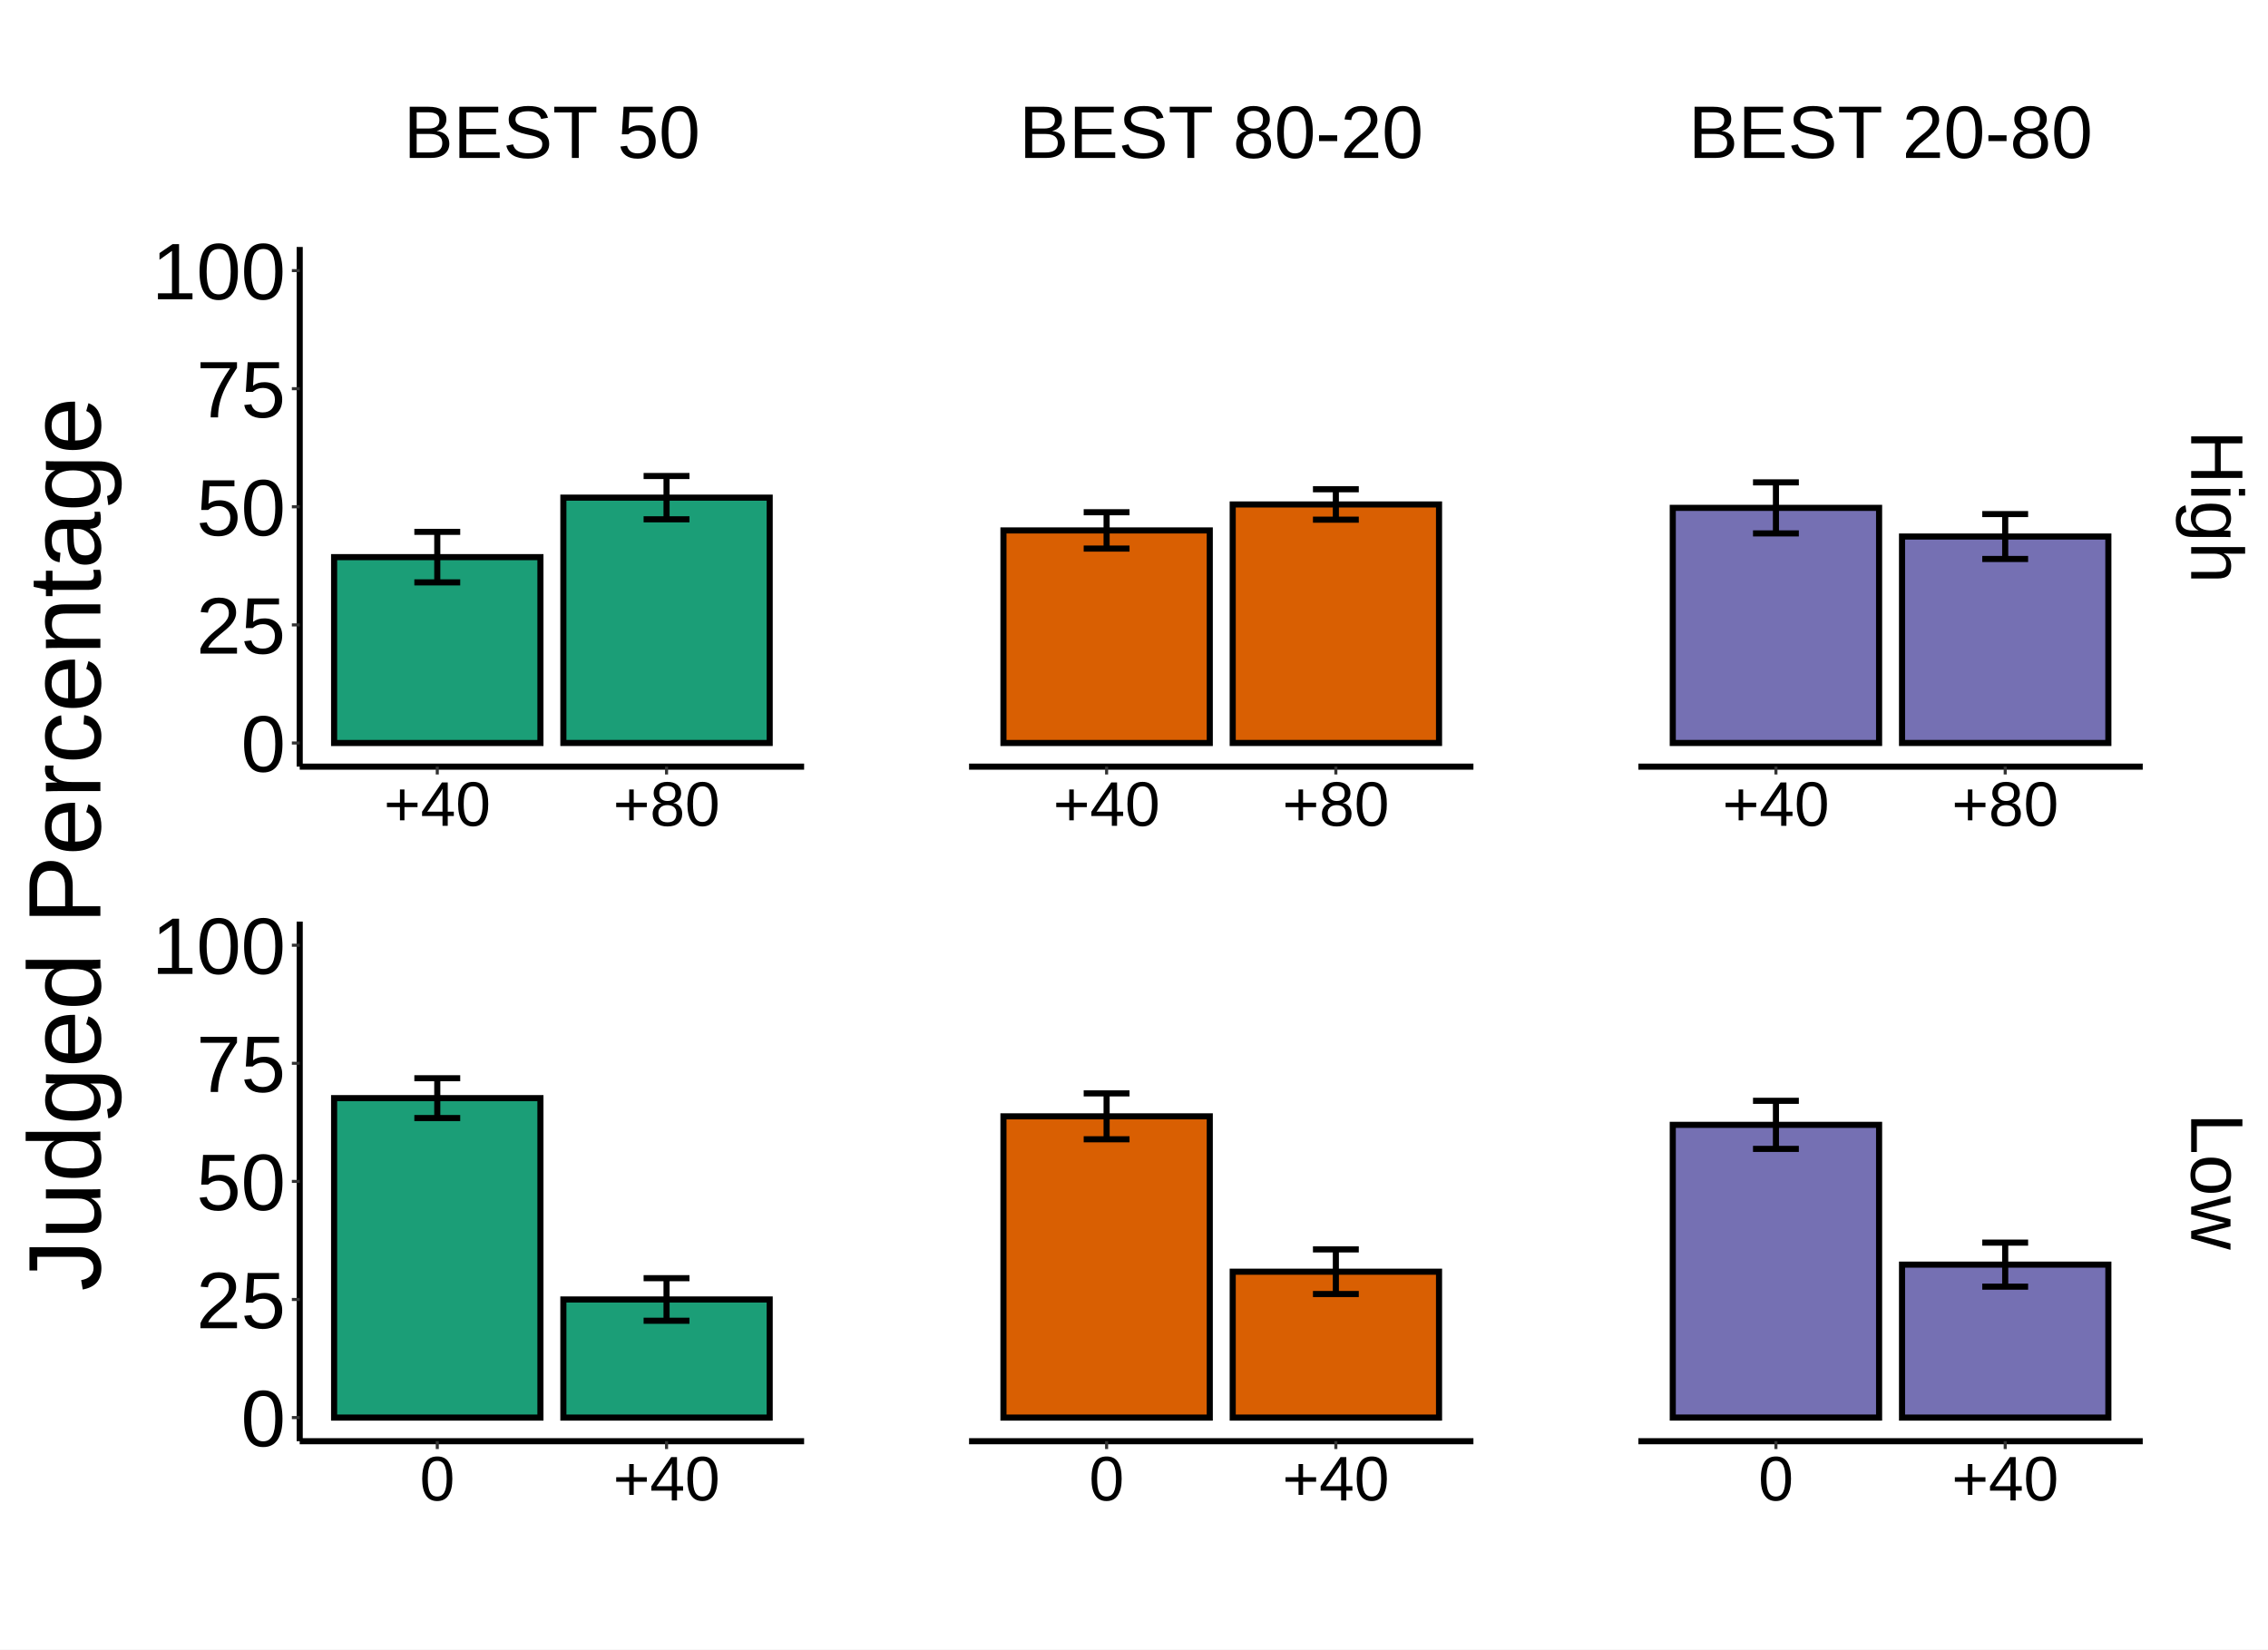
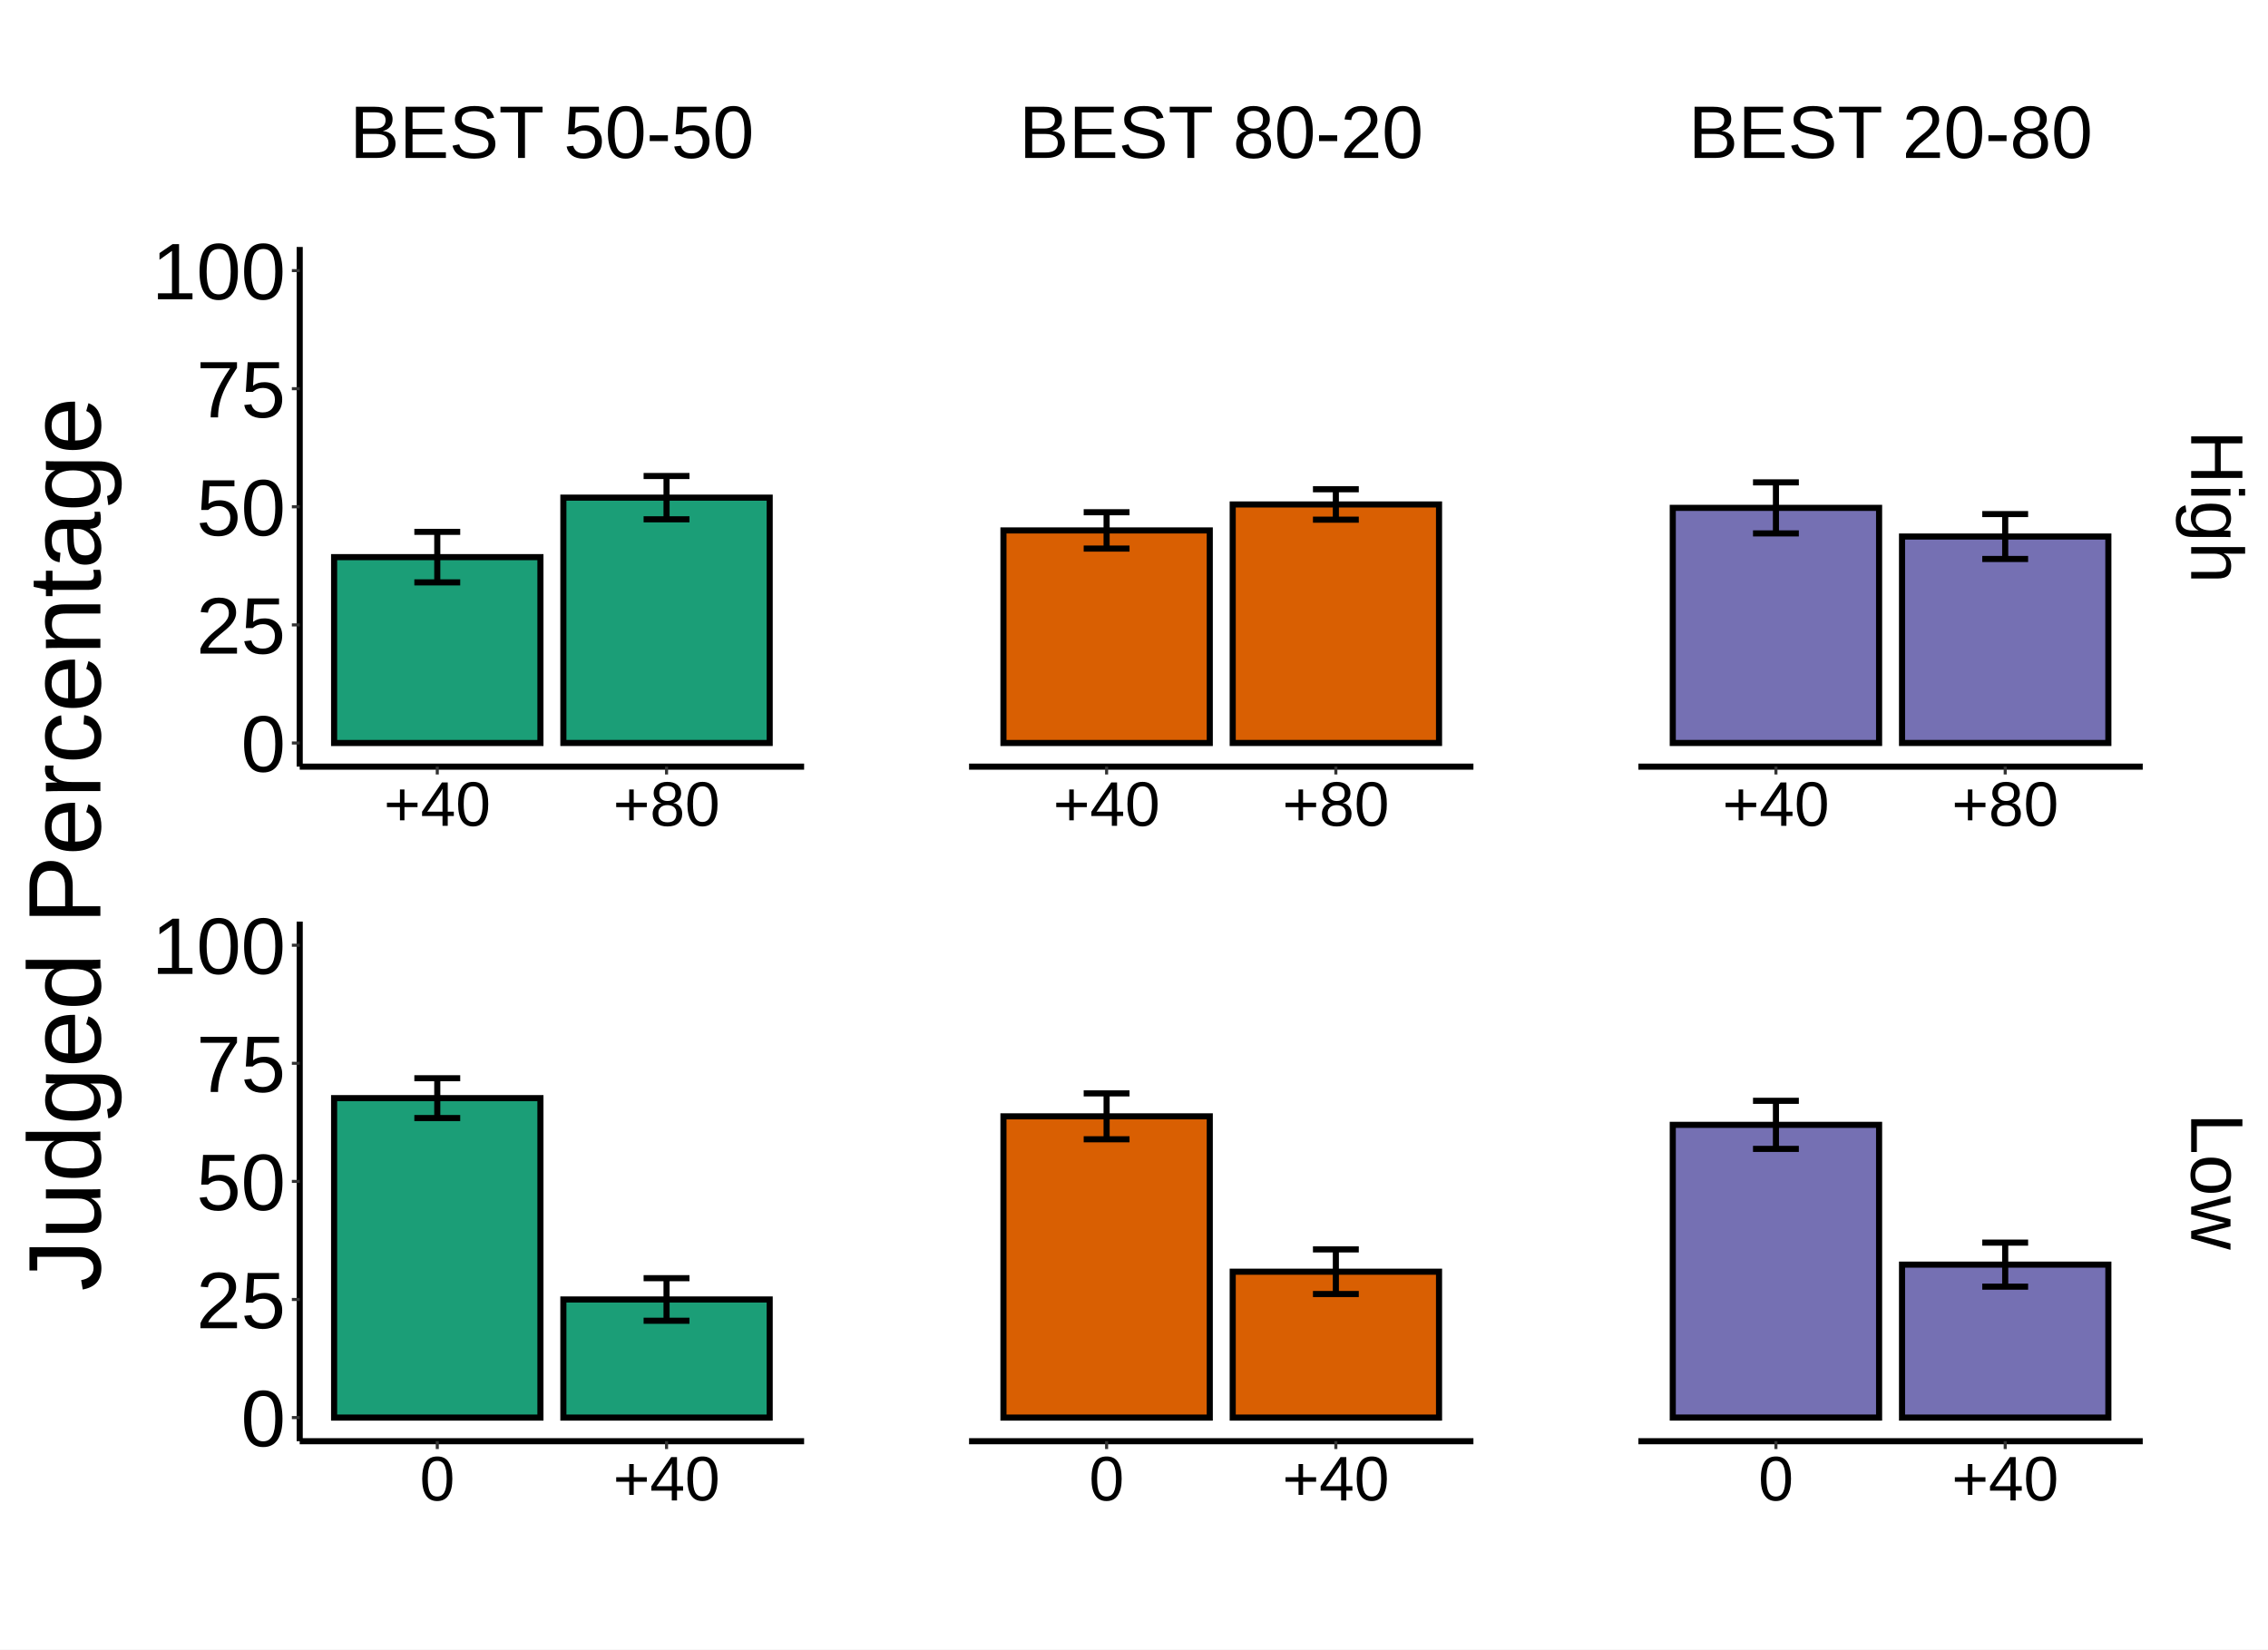
<svg xmlns="http://www.w3.org/2000/svg" class="svglite" width="792.00pt" height="576.00pt" viewBox="0 0 792.00 576.00">
  <defs>
    <style type="text/css">
    .svglite line, .svglite polyline, .svglite polygon, .svglite path, .svglite rect, .svglite circle {
      fill: none;
      stroke: #000000;
      stroke-linecap: round;
      stroke-linejoin: round;
      stroke-miterlimit: 10.00;
    }
    .svglite text {
      white-space: pre;
    }
  </style>
  </defs>
  <rect width="100%" height="100%" style="stroke: none; fill: #FFFFFF;" />
  <defs>
    <clipPath id="cpMC4wMHw3OTIuMDB8MC4wMHw1NzYuMDA=">
      <rect x="0.00" y="0.00" width="792.00" height="576.00" />
    </clipPath>
  </defs>
  <g clip-path="url(#cpMC4wMHw3OTIuMDB8MC4wMHw1NzYuMDA=)">
    <rect x="0.00" y="0.00" width="792.00" height="576.00" style="stroke-width: 1.07; stroke: #FFFFFF; fill: #FFFFFF;" />
  </g>
  <defs>
    <clipPath id="cpMTA0LjY2fDI4MC44MHw4Ni4yNnwyNjcuNzQ=">
      <rect x="104.66" y="86.26" width="176.13" height="181.48" />
    </clipPath>
  </defs>
  <g clip-path="url(#cpMTA0LjY2fDI4MC44MHw4Ni4yNnwyNjcuNzQ=)">
    <rect x="104.66" y="86.26" width="176.13" height="181.48" style="stroke-width: 1.07; stroke: none; fill: #FFFFFF;" />
    <rect x="116.67" y="194.58" width="72.05" height="64.91" style="stroke-width: 2.13; stroke-linecap: butt; stroke-linejoin: miter; fill: #1B9E77;" />
    <rect x="196.73" y="173.80" width="72.05" height="85.68" style="stroke-width: 2.13; stroke-linecap: butt; stroke-linejoin: miter; fill: #1B9E77;" />
    <polyline points="144.69,185.75 160.71,185.75 " style="stroke-width: 2.13; stroke-linecap: butt;" />
    <polyline points="152.70,185.75 152.70,203.40 " style="stroke-width: 2.13; stroke-linecap: butt;" />
    <polyline points="144.69,203.40 160.71,203.40 " style="stroke-width: 2.13; stroke-linecap: butt;" />
    <polyline points="224.75,166.24 240.77,166.24 " style="stroke-width: 2.13; stroke-linecap: butt;" />
    <polyline points="232.76,166.24 232.76,181.37 " style="stroke-width: 2.13; stroke-linecap: butt;" />
    <polyline points="224.75,181.37 240.77,181.37 " style="stroke-width: 2.13; stroke-linecap: butt;" />
  </g>
  <g clip-path="url(#cpMC4wMHw3OTIuMDB8MC4wMHw1NzYuMDA=)">
</g>
  <defs>
    <clipPath id="cpMzM4LjQwfDUxNC41M3w4Ni4yNnwyNjcuNzQ=">
      <rect x="338.40" y="86.26" width="176.13" height="181.48" />
    </clipPath>
  </defs>
  <g clip-path="url(#cpMzM4LjQwfDUxNC41M3w4Ni4yNnwyNjcuNzQ=)">
    <rect x="338.40" y="86.26" width="176.13" height="181.48" style="stroke-width: 1.07; stroke: none; fill: #FFFFFF;" />
    <rect x="350.41" y="185.25" width="72.05" height="74.24" style="stroke-width: 2.13; stroke-linecap: butt; stroke-linejoin: miter; fill: #D95F02;" />
    <rect x="430.47" y="176.18" width="72.05" height="83.30" style="stroke-width: 2.13; stroke-linecap: butt; stroke-linejoin: miter; fill: #D95F02;" />
    <polyline points="378.43,178.90 394.44,178.90 " style="stroke-width: 2.13; stroke-linecap: butt;" />
    <polyline points="386.43,178.90 386.43,191.59 " style="stroke-width: 2.13; stroke-linecap: butt;" />
    <polyline points="378.43,191.59 394.44,191.59 " style="stroke-width: 2.13; stroke-linecap: butt;" />
    <polyline points="458.49,170.87 474.50,170.87 " style="stroke-width: 2.13; stroke-linecap: butt;" />
    <polyline points="466.49,170.87 466.49,181.50 " style="stroke-width: 2.13; stroke-linecap: butt;" />
    <polyline points="458.49,181.50 474.50,181.50 " style="stroke-width: 2.13; stroke-linecap: butt;" />
  </g>
  <g clip-path="url(#cpMC4wMHw3OTIuMDB8MC4wMHw1NzYuMDA=)">
</g>
  <defs>
    <clipPath id="cpNTcyLjEzfDc0OC4yNnw4Ni4yNnwyNjcuNzQ=">
      <rect x="572.13" y="86.26" width="176.13" height="181.48" />
    </clipPath>
  </defs>
  <g clip-path="url(#cpNTcyLjEzfDc0OC4yNnw4Ni4yNnwyNjcuNzQ=)">
    <rect x="572.13" y="86.26" width="176.13" height="181.48" style="stroke-width: 1.07; stroke: none; fill: #FFFFFF;" />
    <rect x="584.14" y="177.37" width="72.05" height="82.11" style="stroke-width: 2.13; stroke-linecap: butt; stroke-linejoin: miter; fill: #7570B3;" />
    <rect x="664.20" y="187.38" width="72.05" height="72.10" style="stroke-width: 2.13; stroke-linecap: butt; stroke-linejoin: miter; fill: #7570B3;" />
    <polyline points="612.16,168.47 628.17,168.47 " style="stroke-width: 2.13; stroke-linecap: butt;" />
    <polyline points="620.17,168.47 620.17,186.28 " style="stroke-width: 2.13; stroke-linecap: butt;" />
    <polyline points="612.16,186.28 628.17,186.28 " style="stroke-width: 2.13; stroke-linecap: butt;" />
    <polyline points="692.22,179.54 708.23,179.54 " style="stroke-width: 2.13; stroke-linecap: butt;" />
    <polyline points="700.23,179.54 700.23,195.22 " style="stroke-width: 2.13; stroke-linecap: butt;" />
    <polyline points="692.22,195.22 708.23,195.22 " style="stroke-width: 2.13; stroke-linecap: butt;" />
  </g>
  <g clip-path="url(#cpMC4wMHw3OTIuMDB8MC4wMHw1NzYuMDA=)">
</g>
  <defs>
    <clipPath id="cpMTA0LjY2fDI4MC44MHwzMjEuODZ8NTAzLjM0">
      <rect x="104.66" y="321.86" width="176.13" height="181.48" />
    </clipPath>
  </defs>
  <g clip-path="url(#cpMTA0LjY2fDI4MC44MHwzMjEuODZ8NTAzLjM0)">
    <rect x="104.66" y="321.86" width="176.13" height="181.48" style="stroke-width: 1.07; stroke: none; fill: #FFFFFF;" />
    <rect x="116.67" y="383.52" width="72.05" height="111.57" style="stroke-width: 2.13; stroke-linecap: butt; stroke-linejoin: miter; fill: #1B9E77;" />
    <rect x="196.73" y="453.84" width="72.05" height="41.25" style="stroke-width: 2.13; stroke-linecap: butt; stroke-linejoin: miter; fill: #1B9E77;" />
    <polyline points="144.69,376.57 160.71,376.57 " style="stroke-width: 2.13; stroke-linecap: butt;" />
    <polyline points="152.70,376.57 152.70,390.47 " style="stroke-width: 2.13; stroke-linecap: butt;" />
    <polyline points="144.69,390.47 160.71,390.47 " style="stroke-width: 2.13; stroke-linecap: butt;" />
    <polyline points="224.75,446.41 240.77,446.41 " style="stroke-width: 2.13; stroke-linecap: butt;" />
    <polyline points="232.76,446.41 232.76,461.28 " style="stroke-width: 2.13; stroke-linecap: butt;" />
    <polyline points="224.75,461.28 240.77,461.28 " style="stroke-width: 2.13; stroke-linecap: butt;" />
  </g>
  <g clip-path="url(#cpMC4wMHw3OTIuMDB8MC4wMHw1NzYuMDA=)">
</g>
  <defs>
    <clipPath id="cpMzM4LjQwfDUxNC41M3wzMjEuODZ8NTAzLjM0">
      <rect x="338.40" y="321.86" width="176.13" height="181.48" />
    </clipPath>
  </defs>
  <g clip-path="url(#cpMzM4LjQwfDUxNC41M3wzMjEuODZ8NTAzLjM0)">
    <rect x="338.40" y="321.86" width="176.13" height="181.48" style="stroke-width: 1.07; stroke: none; fill: #FFFFFF;" />
    <rect x="350.41" y="389.88" width="72.05" height="105.21" style="stroke-width: 2.13; stroke-linecap: butt; stroke-linejoin: miter; fill: #D95F02;" />
    <rect x="430.47" y="444.14" width="72.05" height="50.95" style="stroke-width: 2.13; stroke-linecap: butt; stroke-linejoin: miter; fill: #D95F02;" />
    <polyline points="378.43,381.86 394.44,381.86 " style="stroke-width: 2.13; stroke-linecap: butt;" />
    <polyline points="386.43,381.86 386.43,397.90 " style="stroke-width: 2.13; stroke-linecap: butt;" />
    <polyline points="378.43,397.90 394.44,397.90 " style="stroke-width: 2.13; stroke-linecap: butt;" />
    <polyline points="458.49,436.35 474.50,436.35 " style="stroke-width: 2.13; stroke-linecap: butt;" />
    <polyline points="466.49,436.35 466.49,451.93 " style="stroke-width: 2.13; stroke-linecap: butt;" />
    <polyline points="458.49,451.93 474.50,451.93 " style="stroke-width: 2.13; stroke-linecap: butt;" />
  </g>
  <g clip-path="url(#cpMC4wMHw3OTIuMDB8MC4wMHw1NzYuMDA=)">
</g>
  <defs>
    <clipPath id="cpNTcyLjEzfDc0OC4yNnwzMjEuODZ8NTAzLjM0">
      <rect x="572.13" y="321.86" width="176.13" height="181.48" />
    </clipPath>
  </defs>
  <g clip-path="url(#cpNTcyLjEzfDc0OC4yNnwzMjEuODZ8NTAzLjM0)">
    <rect x="572.13" y="321.86" width="176.13" height="181.48" style="stroke-width: 1.07; stroke: none; fill: #FFFFFF;" />
    <rect x="584.14" y="392.85" width="72.05" height="102.23" style="stroke-width: 2.13; stroke-linecap: butt; stroke-linejoin: miter; fill: #7570B3;" />
    <rect x="664.20" y="441.67" width="72.05" height="53.42" style="stroke-width: 2.13; stroke-linecap: butt; stroke-linejoin: miter; fill: #7570B3;" />
    <polyline points="612.16,384.45 628.17,384.45 " style="stroke-width: 2.13; stroke-linecap: butt;" />
    <polyline points="620.17,384.45 620.17,401.25 " style="stroke-width: 2.13; stroke-linecap: butt;" />
    <polyline points="612.16,401.25 628.17,401.25 " style="stroke-width: 2.13; stroke-linecap: butt;" />
    <polyline points="692.22,433.98 708.23,433.98 " style="stroke-width: 2.13; stroke-linecap: butt;" />
    <polyline points="700.23,433.98 700.23,449.36 " style="stroke-width: 2.13; stroke-linecap: butt;" />
    <polyline points="692.22,449.36 708.23,449.36 " style="stroke-width: 2.13; stroke-linecap: butt;" />
  </g>
  <g clip-path="url(#cpMC4wMHw3OTIuMDB8MC4wMHw1NzYuMDA=)">
</g>
  <defs>
    <clipPath id="cpMTA0LjY2fDI4MC44MHw1LjQ4fDg2LjI2">
      <rect x="104.66" y="5.48" width="176.13" height="80.78" />
    </clipPath>
  </defs>
  <g clip-path="url(#cpMTA0LjY2fDI4MC44MHw1LjQ4fDg2LjI2)">
    <rect x="104.66" y="5.48" width="176.13" height="80.78" style="stroke-width: 1.07; stroke: #FFFFFF; fill: #FFFFFF;" />
-     <text x="192.73" y="55.17" text-anchor="middle" style="font-size: 26.00px; font-family: &quot;Arial&quot;;" textLength="103.59px" lengthAdjust="spacingAndGlyphs">BEST 50</text>
+     <text x="192.73" y="55.17" text-anchor="middle" style="font-size: 26.00px; font-family: &quot;Arial&quot;;" textLength="141.16px" lengthAdjust="spacingAndGlyphs">BEST 50-50</text>
  </g>
  <g clip-path="url(#cpMC4wMHw3OTIuMDB8MC4wMHw1NzYuMDA=)">
</g>
  <defs>
    <clipPath id="cpMzM4LjQwfDUxNC41M3w1LjQ4fDg2LjI2">
      <rect x="338.40" y="5.48" width="176.13" height="80.78" />
    </clipPath>
  </defs>
  <g clip-path="url(#cpMzM4LjQwfDUxNC41M3w1LjQ4fDg2LjI2)">
    <rect x="338.40" y="5.48" width="176.13" height="80.78" style="stroke-width: 1.07; stroke: #FFFFFF; fill: #FFFFFF;" />
    <text x="426.46" y="55.17" text-anchor="middle" style="font-size: 26.00px; font-family: &quot;Arial&quot;;" textLength="141.16px" lengthAdjust="spacingAndGlyphs">BEST 80-20</text>
  </g>
  <g clip-path="url(#cpMC4wMHw3OTIuMDB8MC4wMHw1NzYuMDA=)">
</g>
  <defs>
    <clipPath id="cpNTcyLjEzfDc0OC4yNnw1LjQ4fDg2LjI2">
      <rect x="572.13" y="5.48" width="176.13" height="80.78" />
    </clipPath>
  </defs>
  <g clip-path="url(#cpNTcyLjEzfDc0OC4yNnw1LjQ4fDg2LjI2)">
    <rect x="572.13" y="5.48" width="176.13" height="80.78" style="stroke-width: 1.07; stroke: #FFFFFF; fill: #FFFFFF;" />
    <text x="660.20" y="55.17" text-anchor="middle" style="font-size: 26.00px; font-family: &quot;Arial&quot;;" textLength="141.16px" lengthAdjust="spacingAndGlyphs">BEST 20-80</text>
  </g>
  <g clip-path="url(#cpMC4wMHw3OTIuMDB8MC4wMHw1NzYuMDA=)">
</g>
  <defs>
    <clipPath id="cpNzQ4LjI2fDc4Ni41Mnw4Ni4yNnwyNjcuNzQ=">
      <rect x="748.26" y="86.26" width="38.26" height="181.48" />
    </clipPath>
  </defs>
  <g clip-path="url(#cpNzQ4LjI2fDc4Ni41Mnw4Ni4yNnwyNjcuNzQ=)">
    <rect x="748.26" y="86.26" width="38.26" height="181.48" style="stroke-width: 1.07; stroke: #FFFFFF; fill: #FFFFFF;" />
    <text transform="translate(765.17,177.00) rotate(90)" text-anchor="middle" style="font-size: 26.00px; font-family: &quot;Arial&quot;;" textLength="53.47px" lengthAdjust="spacingAndGlyphs">High</text>
  </g>
  <g clip-path="url(#cpMC4wMHw3OTIuMDB8MC4wMHw1NzYuMDA=)">
</g>
  <defs>
    <clipPath id="cpNzQ4LjI2fDc4Ni41MnwzMjEuODZ8NTAzLjM0">
      <rect x="748.26" y="321.86" width="38.26" height="181.48" />
    </clipPath>
  </defs>
  <g clip-path="url(#cpNzQ4LjI2fDc4Ni41MnwzMjEuODZ8NTAzLjM0)">
    <rect x="748.26" y="321.86" width="38.26" height="181.48" style="stroke-width: 1.07; stroke: #FFFFFF; fill: #FFFFFF;" />
    <text transform="translate(765.17,412.60) rotate(90)" text-anchor="middle" style="font-size: 26.00px; font-family: &quot;Arial&quot;;" textLength="47.69px" lengthAdjust="spacingAndGlyphs">Low</text>
  </g>
  <g clip-path="url(#cpMC4wMHw3OTIuMDB8MC4wMHw1NzYuMDA=)">
    <polyline points="104.66,503.34 280.80,503.34 " style="stroke-width: 2.13; stroke-linecap: butt;" />
    <polyline points="152.70,506.08 152.70,503.34 " style="stroke-width: 1.07; stroke: #333333; stroke-linecap: butt;" />
    <polyline points="232.76,506.08 232.76,503.34 " style="stroke-width: 1.07; stroke: #333333; stroke-linecap: butt;" />
    <text x="152.70" y="524.02" text-anchor="middle" style="font-size: 22.00px; font-family: &quot;Arial&quot;;" textLength="12.24px" lengthAdjust="spacingAndGlyphs">0</text>
    <text x="232.76" y="524.02" text-anchor="middle" style="font-size: 22.00px; font-family: &quot;Arial&quot;;" textLength="37.33px" lengthAdjust="spacingAndGlyphs">+40</text>
    <polyline points="338.40,503.34 514.53,503.34 " style="stroke-width: 2.13; stroke-linecap: butt;" />
    <polyline points="386.43,506.08 386.43,503.34 " style="stroke-width: 1.07; stroke: #333333; stroke-linecap: butt;" />
    <polyline points="466.49,506.08 466.49,503.34 " style="stroke-width: 1.07; stroke: #333333; stroke-linecap: butt;" />
    <text x="386.43" y="524.02" text-anchor="middle" style="font-size: 22.00px; font-family: &quot;Arial&quot;;" textLength="12.24px" lengthAdjust="spacingAndGlyphs">0</text>
    <text x="466.49" y="524.02" text-anchor="middle" style="font-size: 22.00px; font-family: &quot;Arial&quot;;" textLength="37.33px" lengthAdjust="spacingAndGlyphs">+40</text>
    <polyline points="572.13,503.34 748.26,503.34 " style="stroke-width: 2.13; stroke-linecap: butt;" />
    <polyline points="620.17,506.08 620.17,503.34 " style="stroke-width: 1.07; stroke: #333333; stroke-linecap: butt;" />
    <polyline points="700.23,506.08 700.23,503.34 " style="stroke-width: 1.07; stroke: #333333; stroke-linecap: butt;" />
    <text x="620.17" y="524.02" text-anchor="middle" style="font-size: 22.00px; font-family: &quot;Arial&quot;;" textLength="12.24px" lengthAdjust="spacingAndGlyphs">0</text>
    <text x="700.23" y="524.02" text-anchor="middle" style="font-size: 22.00px; font-family: &quot;Arial&quot;;" textLength="37.33px" lengthAdjust="spacingAndGlyphs">+40</text>
    <polyline points="104.66,267.74 280.80,267.74 " style="stroke-width: 2.13; stroke-linecap: butt;" />
    <polyline points="152.70,270.48 152.70,267.74 " style="stroke-width: 1.07; stroke: #333333; stroke-linecap: butt;" />
    <polyline points="232.76,270.48 232.76,267.74 " style="stroke-width: 1.07; stroke: #333333; stroke-linecap: butt;" />
    <text x="152.70" y="288.42" text-anchor="middle" style="font-size: 22.00px; font-family: &quot;Arial&quot;;" textLength="37.33px" lengthAdjust="spacingAndGlyphs">+40</text>
    <text x="232.76" y="288.42" text-anchor="middle" style="font-size: 22.00px; font-family: &quot;Arial&quot;;" textLength="37.33px" lengthAdjust="spacingAndGlyphs">+80</text>
    <polyline points="338.40,267.74 514.53,267.74 " style="stroke-width: 2.13; stroke-linecap: butt;" />
    <polyline points="386.43,270.48 386.43,267.74 " style="stroke-width: 1.07; stroke: #333333; stroke-linecap: butt;" />
    <polyline points="466.49,270.48 466.49,267.74 " style="stroke-width: 1.07; stroke: #333333; stroke-linecap: butt;" />
    <text x="386.43" y="288.42" text-anchor="middle" style="font-size: 22.00px; font-family: &quot;Arial&quot;;" textLength="37.33px" lengthAdjust="spacingAndGlyphs">+40</text>
    <text x="466.49" y="288.42" text-anchor="middle" style="font-size: 22.00px; font-family: &quot;Arial&quot;;" textLength="37.33px" lengthAdjust="spacingAndGlyphs">+80</text>
    <polyline points="572.13,267.74 748.26,267.74 " style="stroke-width: 2.13; stroke-linecap: butt;" />
    <polyline points="620.17,270.48 620.17,267.74 " style="stroke-width: 1.07; stroke: #333333; stroke-linecap: butt;" />
    <polyline points="700.23,270.48 700.23,267.74 " style="stroke-width: 1.07; stroke: #333333; stroke-linecap: butt;" />
    <text x="620.17" y="288.42" text-anchor="middle" style="font-size: 22.00px; font-family: &quot;Arial&quot;;" textLength="37.33px" lengthAdjust="spacingAndGlyphs">+40</text>
    <text x="700.23" y="288.42" text-anchor="middle" style="font-size: 22.00px; font-family: &quot;Arial&quot;;" textLength="37.33px" lengthAdjust="spacingAndGlyphs">+80</text>
    <polyline points="104.66,267.74 104.66,86.26 " style="stroke-width: 2.13; stroke-linecap: butt;" />
    <text x="99.73" y="269.51" text-anchor="end" style="font-size: 28.00px; font-family: &quot;Arial&quot;;" textLength="15.57px" lengthAdjust="spacingAndGlyphs">0</text>
    <text x="99.73" y="228.26" text-anchor="end" style="font-size: 28.00px; font-family: &quot;Arial&quot;;" textLength="31.15px" lengthAdjust="spacingAndGlyphs">25</text>
    <text x="99.73" y="187.02" text-anchor="end" style="font-size: 28.00px; font-family: &quot;Arial&quot;;" textLength="31.15px" lengthAdjust="spacingAndGlyphs">50</text>
    <text x="99.73" y="145.77" text-anchor="end" style="font-size: 28.00px; font-family: &quot;Arial&quot;;" textLength="31.15px" lengthAdjust="spacingAndGlyphs">75</text>
    <text x="99.73" y="104.53" text-anchor="end" style="font-size: 28.00px; font-family: &quot;Arial&quot;;" textLength="46.72px" lengthAdjust="spacingAndGlyphs">100</text>
    <polyline points="101.92,259.49 104.66,259.49 " style="stroke-width: 1.07; stroke: #333333; stroke-linecap: butt;" />
    <polyline points="101.92,218.24 104.66,218.24 " style="stroke-width: 1.07; stroke: #333333; stroke-linecap: butt;" />
    <polyline points="101.92,177.00 104.66,177.00 " style="stroke-width: 1.07; stroke: #333333; stroke-linecap: butt;" />
    <polyline points="101.92,135.75 104.66,135.75 " style="stroke-width: 1.07; stroke: #333333; stroke-linecap: butt;" />
    <polyline points="101.92,94.51 104.66,94.51 " style="stroke-width: 1.07; stroke: #333333; stroke-linecap: butt;" />
    <polyline points="104.66,503.34 104.66,321.86 " style="stroke-width: 2.13; stroke-linecap: butt;" />
    <text x="99.73" y="505.11" text-anchor="end" style="font-size: 28.00px; font-family: &quot;Arial&quot;;" textLength="15.57px" lengthAdjust="spacingAndGlyphs">0</text>
    <text x="99.73" y="463.87" text-anchor="end" style="font-size: 28.00px; font-family: &quot;Arial&quot;;" textLength="31.15px" lengthAdjust="spacingAndGlyphs">25</text>
    <text x="99.73" y="422.62" text-anchor="end" style="font-size: 28.00px; font-family: &quot;Arial&quot;;" textLength="31.15px" lengthAdjust="spacingAndGlyphs">50</text>
    <text x="99.73" y="381.37" text-anchor="end" style="font-size: 28.00px; font-family: &quot;Arial&quot;;" textLength="31.15px" lengthAdjust="spacingAndGlyphs">75</text>
    <text x="99.73" y="340.13" text-anchor="end" style="font-size: 28.00px; font-family: &quot;Arial&quot;;" textLength="46.72px" lengthAdjust="spacingAndGlyphs">100</text>
    <polyline points="101.92,495.09 104.66,495.09 " style="stroke-width: 1.07; stroke: #333333; stroke-linecap: butt;" />
    <polyline points="101.92,453.84 104.66,453.84 " style="stroke-width: 1.07; stroke: #333333; stroke-linecap: butt;" />
    <polyline points="101.92,412.60 104.66,412.60 " style="stroke-width: 1.07; stroke: #333333; stroke-linecap: butt;" />
    <polyline points="101.92,371.35 104.66,371.35 " style="stroke-width: 1.07; stroke: #333333; stroke-linecap: butt;" />
    <polyline points="101.92,330.11 104.66,330.11 " style="stroke-width: 1.07; stroke: #333333; stroke-linecap: butt;" />
    <text transform="translate(35.05,294.80) rotate(-90)" text-anchor="middle" style="font-size: 36.00px; font-family: &quot;Arial&quot;;" textLength="312.26px" lengthAdjust="spacingAndGlyphs">Judged Percentage</text>
  </g>
</svg>
